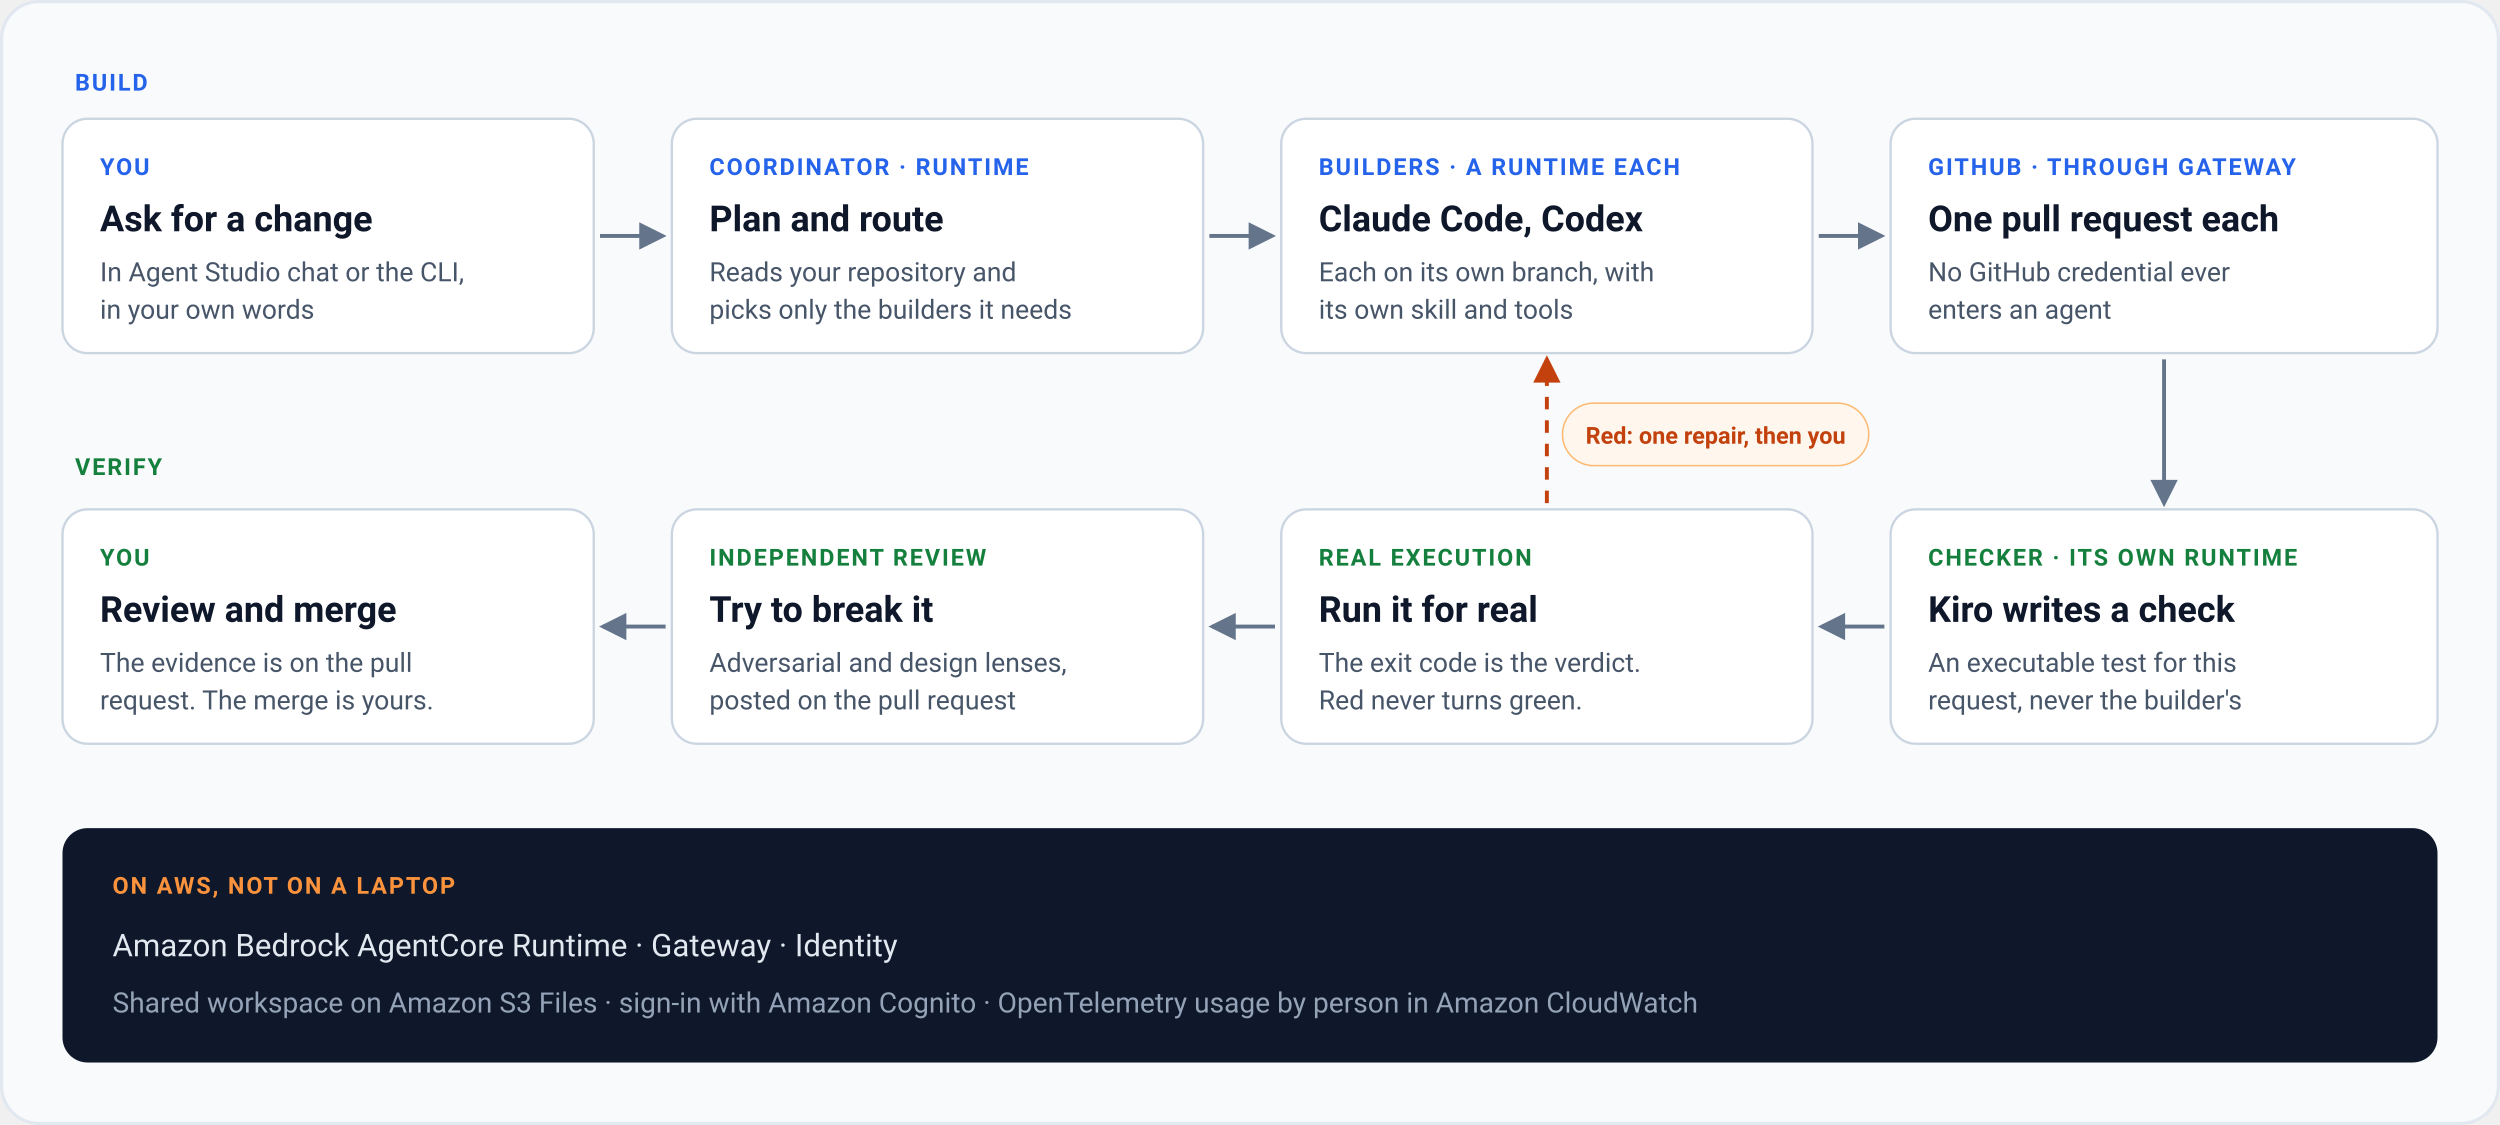
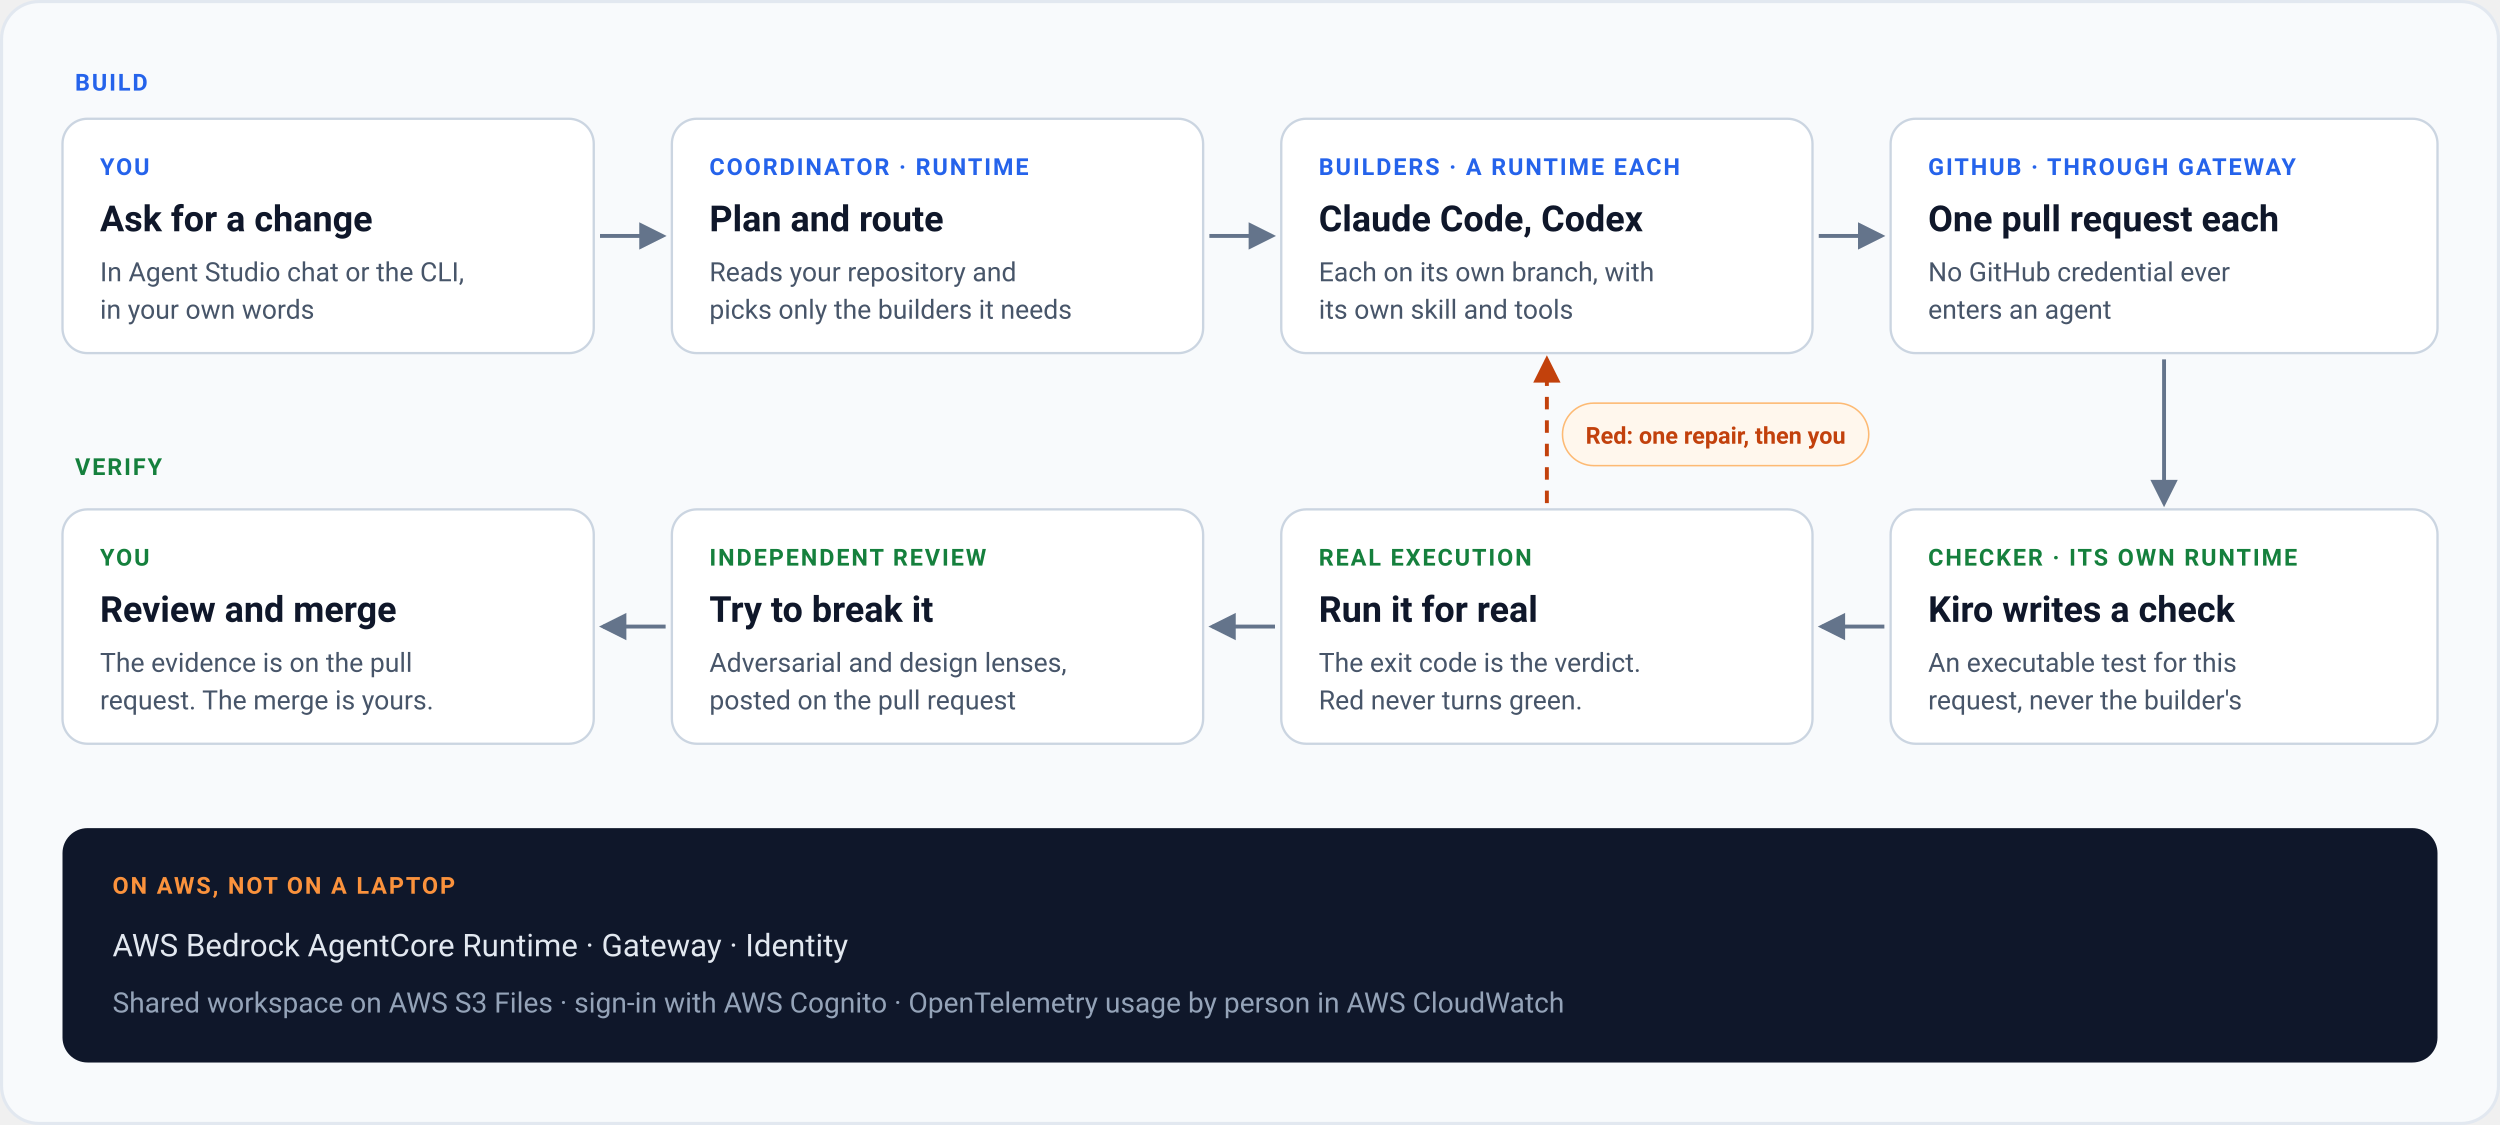
<svg xmlns="http://www.w3.org/2000/svg" width="1600" height="720" viewBox="0 0 1600 720" role="img" aria-labelledby="t d">
  <defs>
    <marker id="a" viewBox="0 0 10 10" refX="8.5" refY="5" markerWidth="7" markerHeight="7" orient="auto-start-reverse">
      <path d="M0 0 L10 5 L0 10 z" fill="#64748b" />
    </marker>
    <marker id="r" viewBox="0 0 10 10" refX="8.5" refY="5" markerWidth="7" markerHeight="7" orient="auto-start-reverse">
      <path d="M0 0 L10 5 L0 10 z" fill="#c2410c" />
    </marker>
    <style>
      text { font-family: 'Amazon Ember', -apple-system, 'Segoe UI', Roboto, Helvetica, Arial, sans-serif; }
      .k { font-size: 15px; font-weight: 700; letter-spacing: 1.2px; }
      .h { font-size: 23px; font-weight: 700; fill: #0f172a; }
      .s { font-size: 17px; fill: #475569; }
      .card { fill: #ffffff; stroke: #cbd5e1; stroke-width: 1.5; }
      .flow { stroke: #64748b; stroke-width: 2.5; fill: none; }
    </style>
  </defs>
  <rect x="1" y="1" width="1598" height="718" rx="24" fill="#f8fafc" stroke="#e2e8f0" stroke-width="2" />
  <text x="48" y="58" class="k" fill="#2563eb">BUILD</text>
  <g>
    <rect class="card" x="40" y="76" width="340" height="150" rx="16" />
    <text x="64" y="112" class="k" fill="#2563eb">YOU</text>
    <text x="64" y="148" class="h">Ask for a change</text>
    <text x="64" y="180" class="s">In Agent Studio chat or the CLI,</text>
    <text x="64" y="204" class="s">in your own words</text>
    <rect class="card" x="430" y="76" width="340" height="150" rx="16" />
    <text x="454" y="112" class="k" fill="#2563eb">COORDINATOR · RUNTIME</text>
    <text x="454" y="148" class="h">Plan and route</text>
    <text x="454" y="180" class="s">Reads your repository and</text>
    <text x="454" y="204" class="s">picks only the builders it needs</text>
    <rect class="card" x="820" y="76" width="340" height="150" rx="16" />
    <text x="844" y="112" class="k" fill="#2563eb">BUILDERS · A RUNTIME EACH</text>
    <text x="844" y="148" class="h">Claude Code, Codex</text>
    <text x="844" y="180" class="s">Each on its own branch, with</text>
    <text x="844" y="204" class="s">its own skill and tools</text>
    <rect class="card" x="1210" y="76" width="350" height="150" rx="16" />
    <text x="1234" y="112" class="k" fill="#2563eb">GITHUB · THROUGH GATEWAY</text>
    <text x="1234" y="148" class="h">One pull request each</text>
    <text x="1234" y="180" class="s">No GitHub credential ever</text>
    <text x="1234" y="204" class="s">enters an agent</text>
  </g>
  <path class="flow" d="M384 151 H424" marker-end="url(#a)" />
  <path class="flow" d="M774 151 H814" marker-end="url(#a)" />
  <path class="flow" d="M1164 151 H1204" marker-end="url(#a)" />
  <path class="flow" d="M1385 230 V322" marker-end="url(#a)" />
  <text x="48" y="304" class="k" fill="#15803d">VERIFY</text>
  <g>
    <rect class="card" x="1210" y="326" width="350" height="150" rx="16" />
    <text x="1234" y="362" class="k" fill="#15803d">CHECKER · ITS OWN RUNTIME</text>
    <text x="1234" y="398" class="h">Kiro writes a check</text>
    <text x="1234" y="430" class="s">An executable test for this</text>
    <text x="1234" y="454" class="s">request, never the builder's</text>
    <rect class="card" x="820" y="326" width="340" height="150" rx="16" />
    <text x="844" y="362" class="k" fill="#15803d">REAL EXECUTION</text>
    <text x="844" y="398" class="h">Run it for real</text>
    <text x="844" y="430" class="s">The exit code is the verdict.</text>
    <text x="844" y="454" class="s">Red never turns green.</text>
    <rect class="card" x="430" y="326" width="340" height="150" rx="16" />
    <text x="454" y="362" class="k" fill="#15803d">INDEPENDENT REVIEW</text>
    <text x="454" y="398" class="h">Try to break it</text>
    <text x="454" y="430" class="s">Adversarial and design lenses,</text>
    <text x="454" y="454" class="s">posted on the pull request</text>
    <rect class="card" x="40" y="326" width="340" height="150" rx="16" />
    <text x="64" y="362" class="k" fill="#15803d">YOU</text>
    <text x="64" y="398" class="h">Review and merge</text>
    <text x="64" y="430" class="s">The evidence is on the pull</text>
    <text x="64" y="454" class="s">request. The merge is yours.</text>
  </g>
  <path class="flow" d="M1206 401 H1166" marker-end="url(#a)" />
  <path class="flow" d="M816 401 H776" marker-end="url(#a)" />
  <path class="flow" d="M426 401 H386" marker-end="url(#a)" />
  <path d="M990 322 V230" stroke="#c2410c" stroke-width="2.5" stroke-dasharray="8 7" fill="none" marker-end="url(#r)" />
  <rect x="1000" y="258" width="196" height="40" rx="20" fill="#fff7ed" stroke="#fdba74" />
  <text x="1098" y="284" text-anchor="middle" style="font-size:15px;font-weight:700" fill="#c2410c">Red: one repair, then you</text>
  <rect x="40" y="530" width="1520" height="150" rx="16" fill="#0f172a" />
  <text x="72" y="572" class="k" fill="#fb923c">ON AWS, NOT ON A LAPTOP</text>
-   <text x="72" y="612" style="font-size:20px" fill="#e2e8f0">Amazon Bedrock AgentCore Runtime · Gateway · Identity</text>
-   <text x="72" y="648" style="font-size:18px" fill="#94a3b8">Shared workspace on Amazon S3 Files · sign-in with Amazon Cognito · OpenTelemetry usage by person in Amazon CloudWatch</text>
+   <text x="72" y="612" style="font-size:20px" fill="#e2e8f0">AWS Bedrock AgentCore Runtime · Gateway · Identity</text>
+   <text x="72" y="648" style="font-size:18px" fill="#94a3b8">Shared workspace on AWS S3 Files · sign-in with AWS Cognito · OpenTelemetry usage by person in AWS CloudWatch</text>
</svg>
